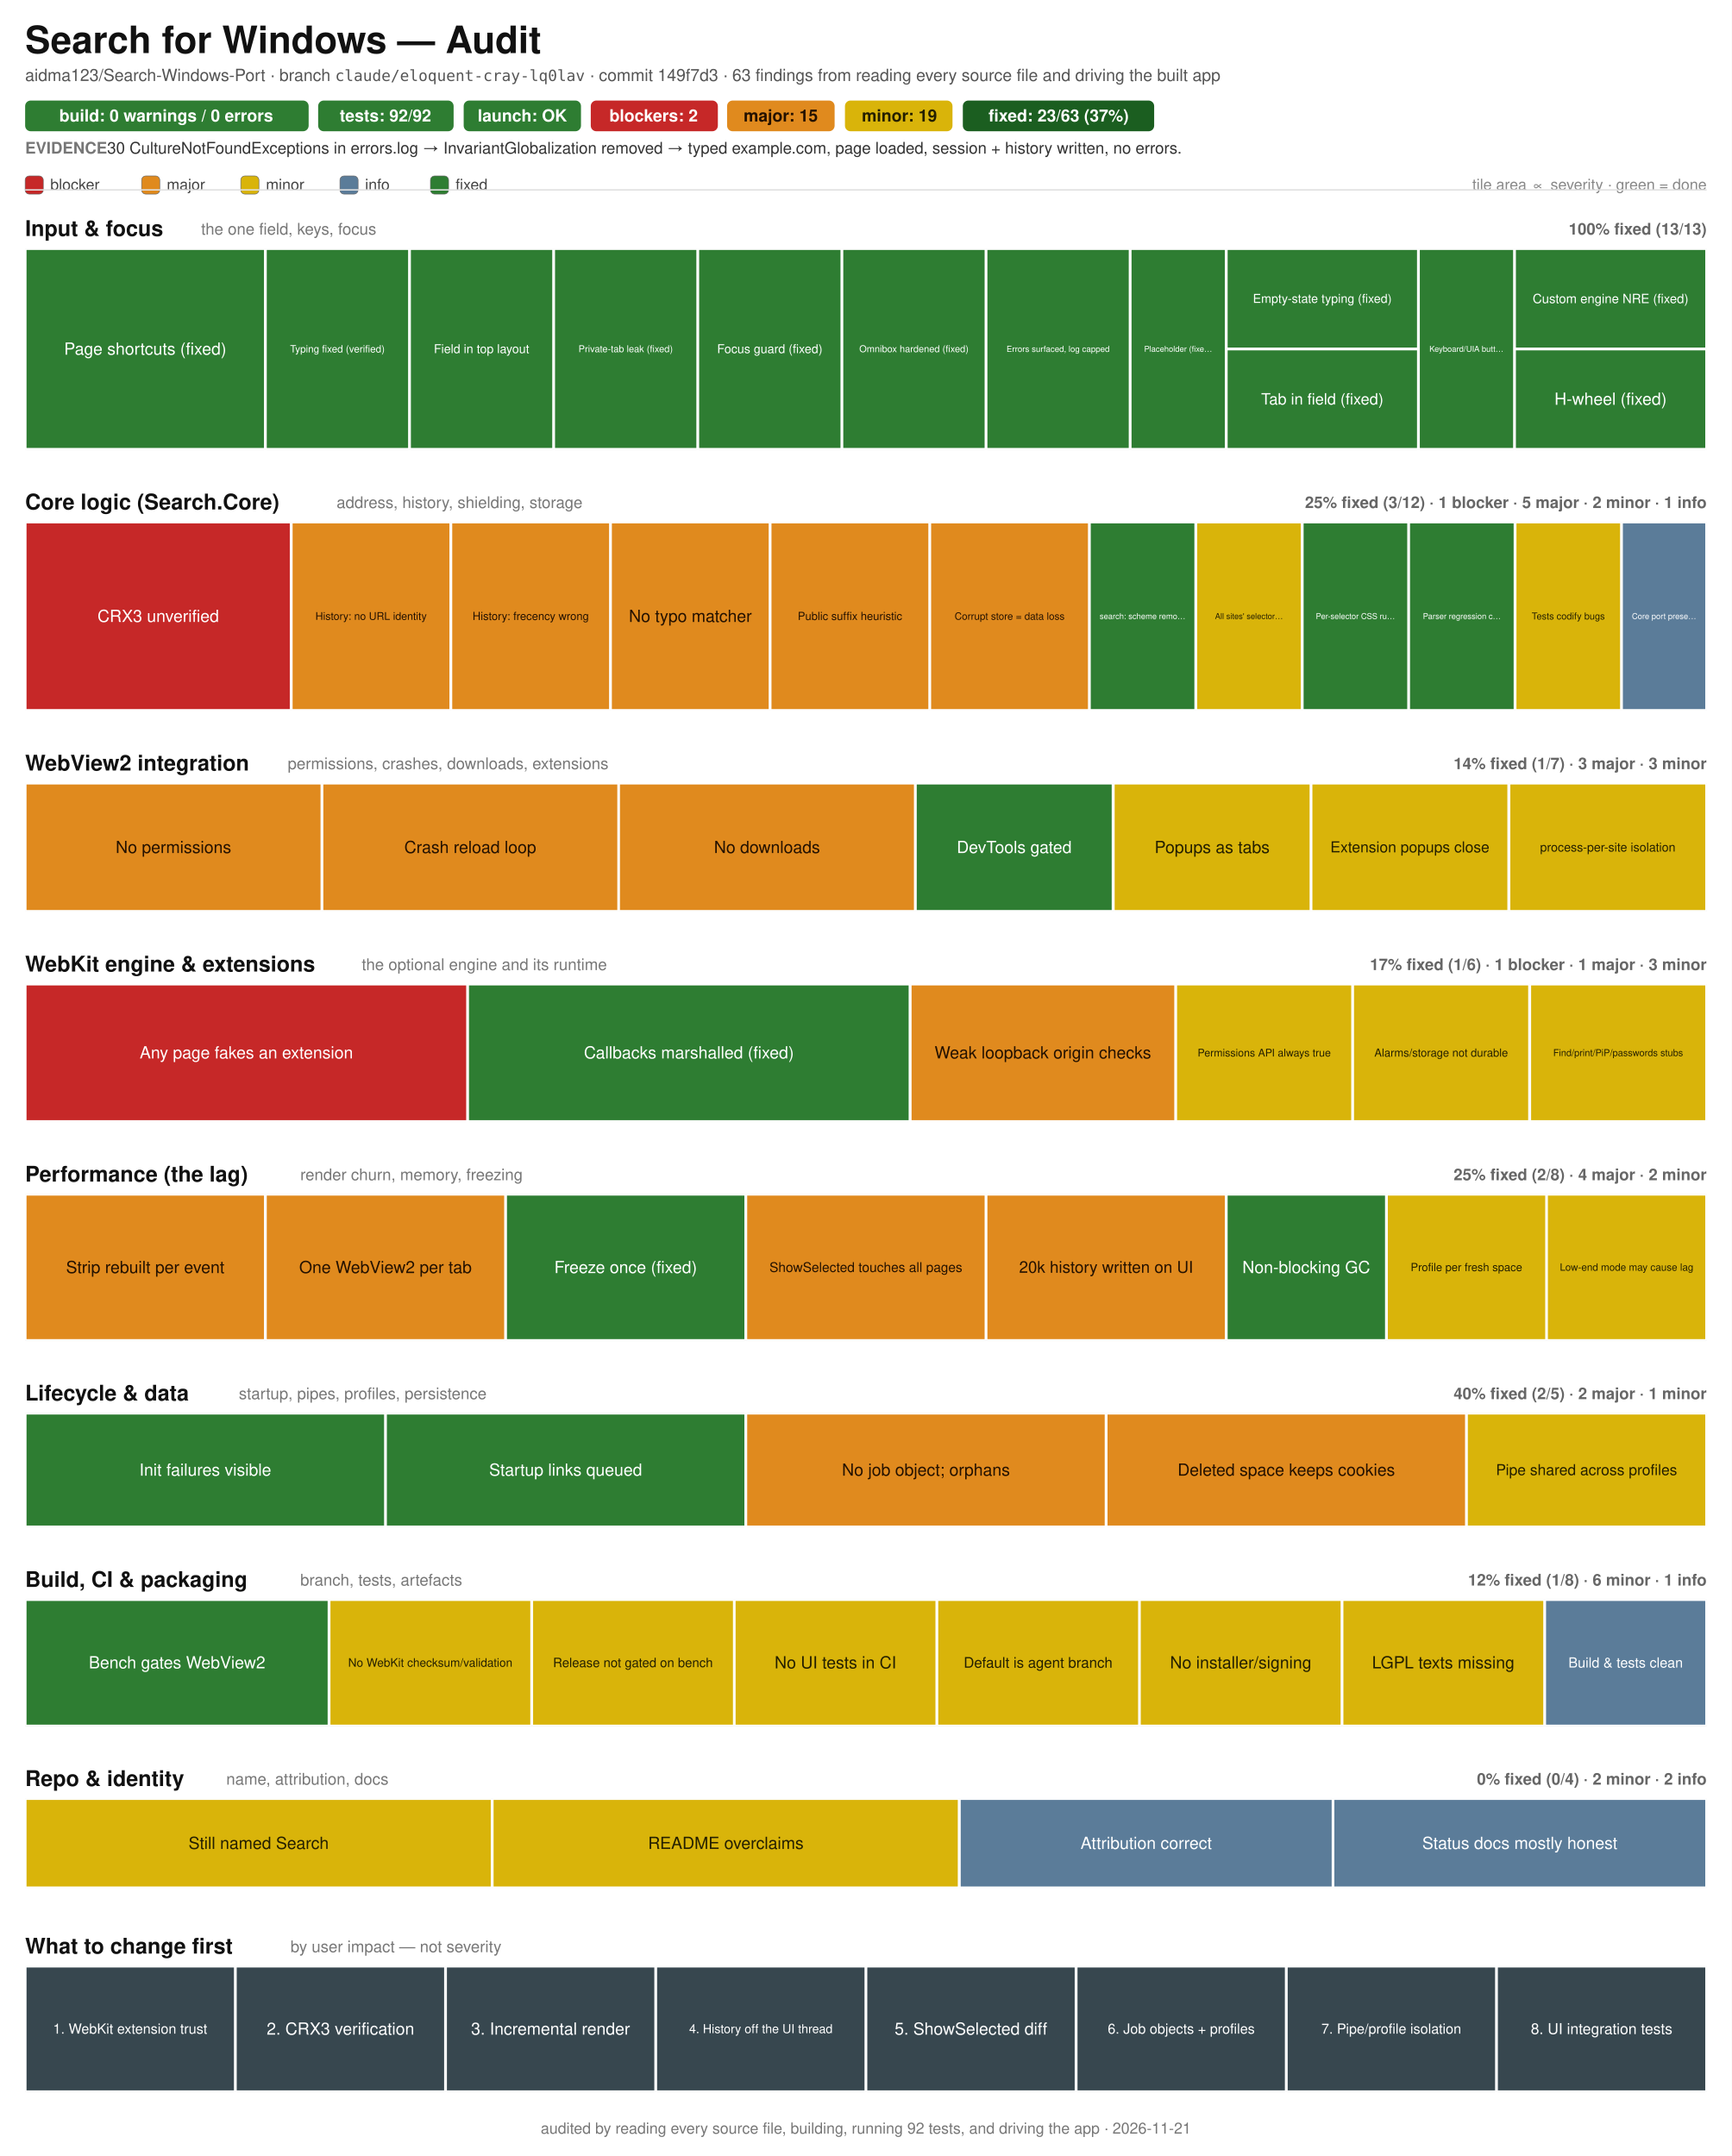
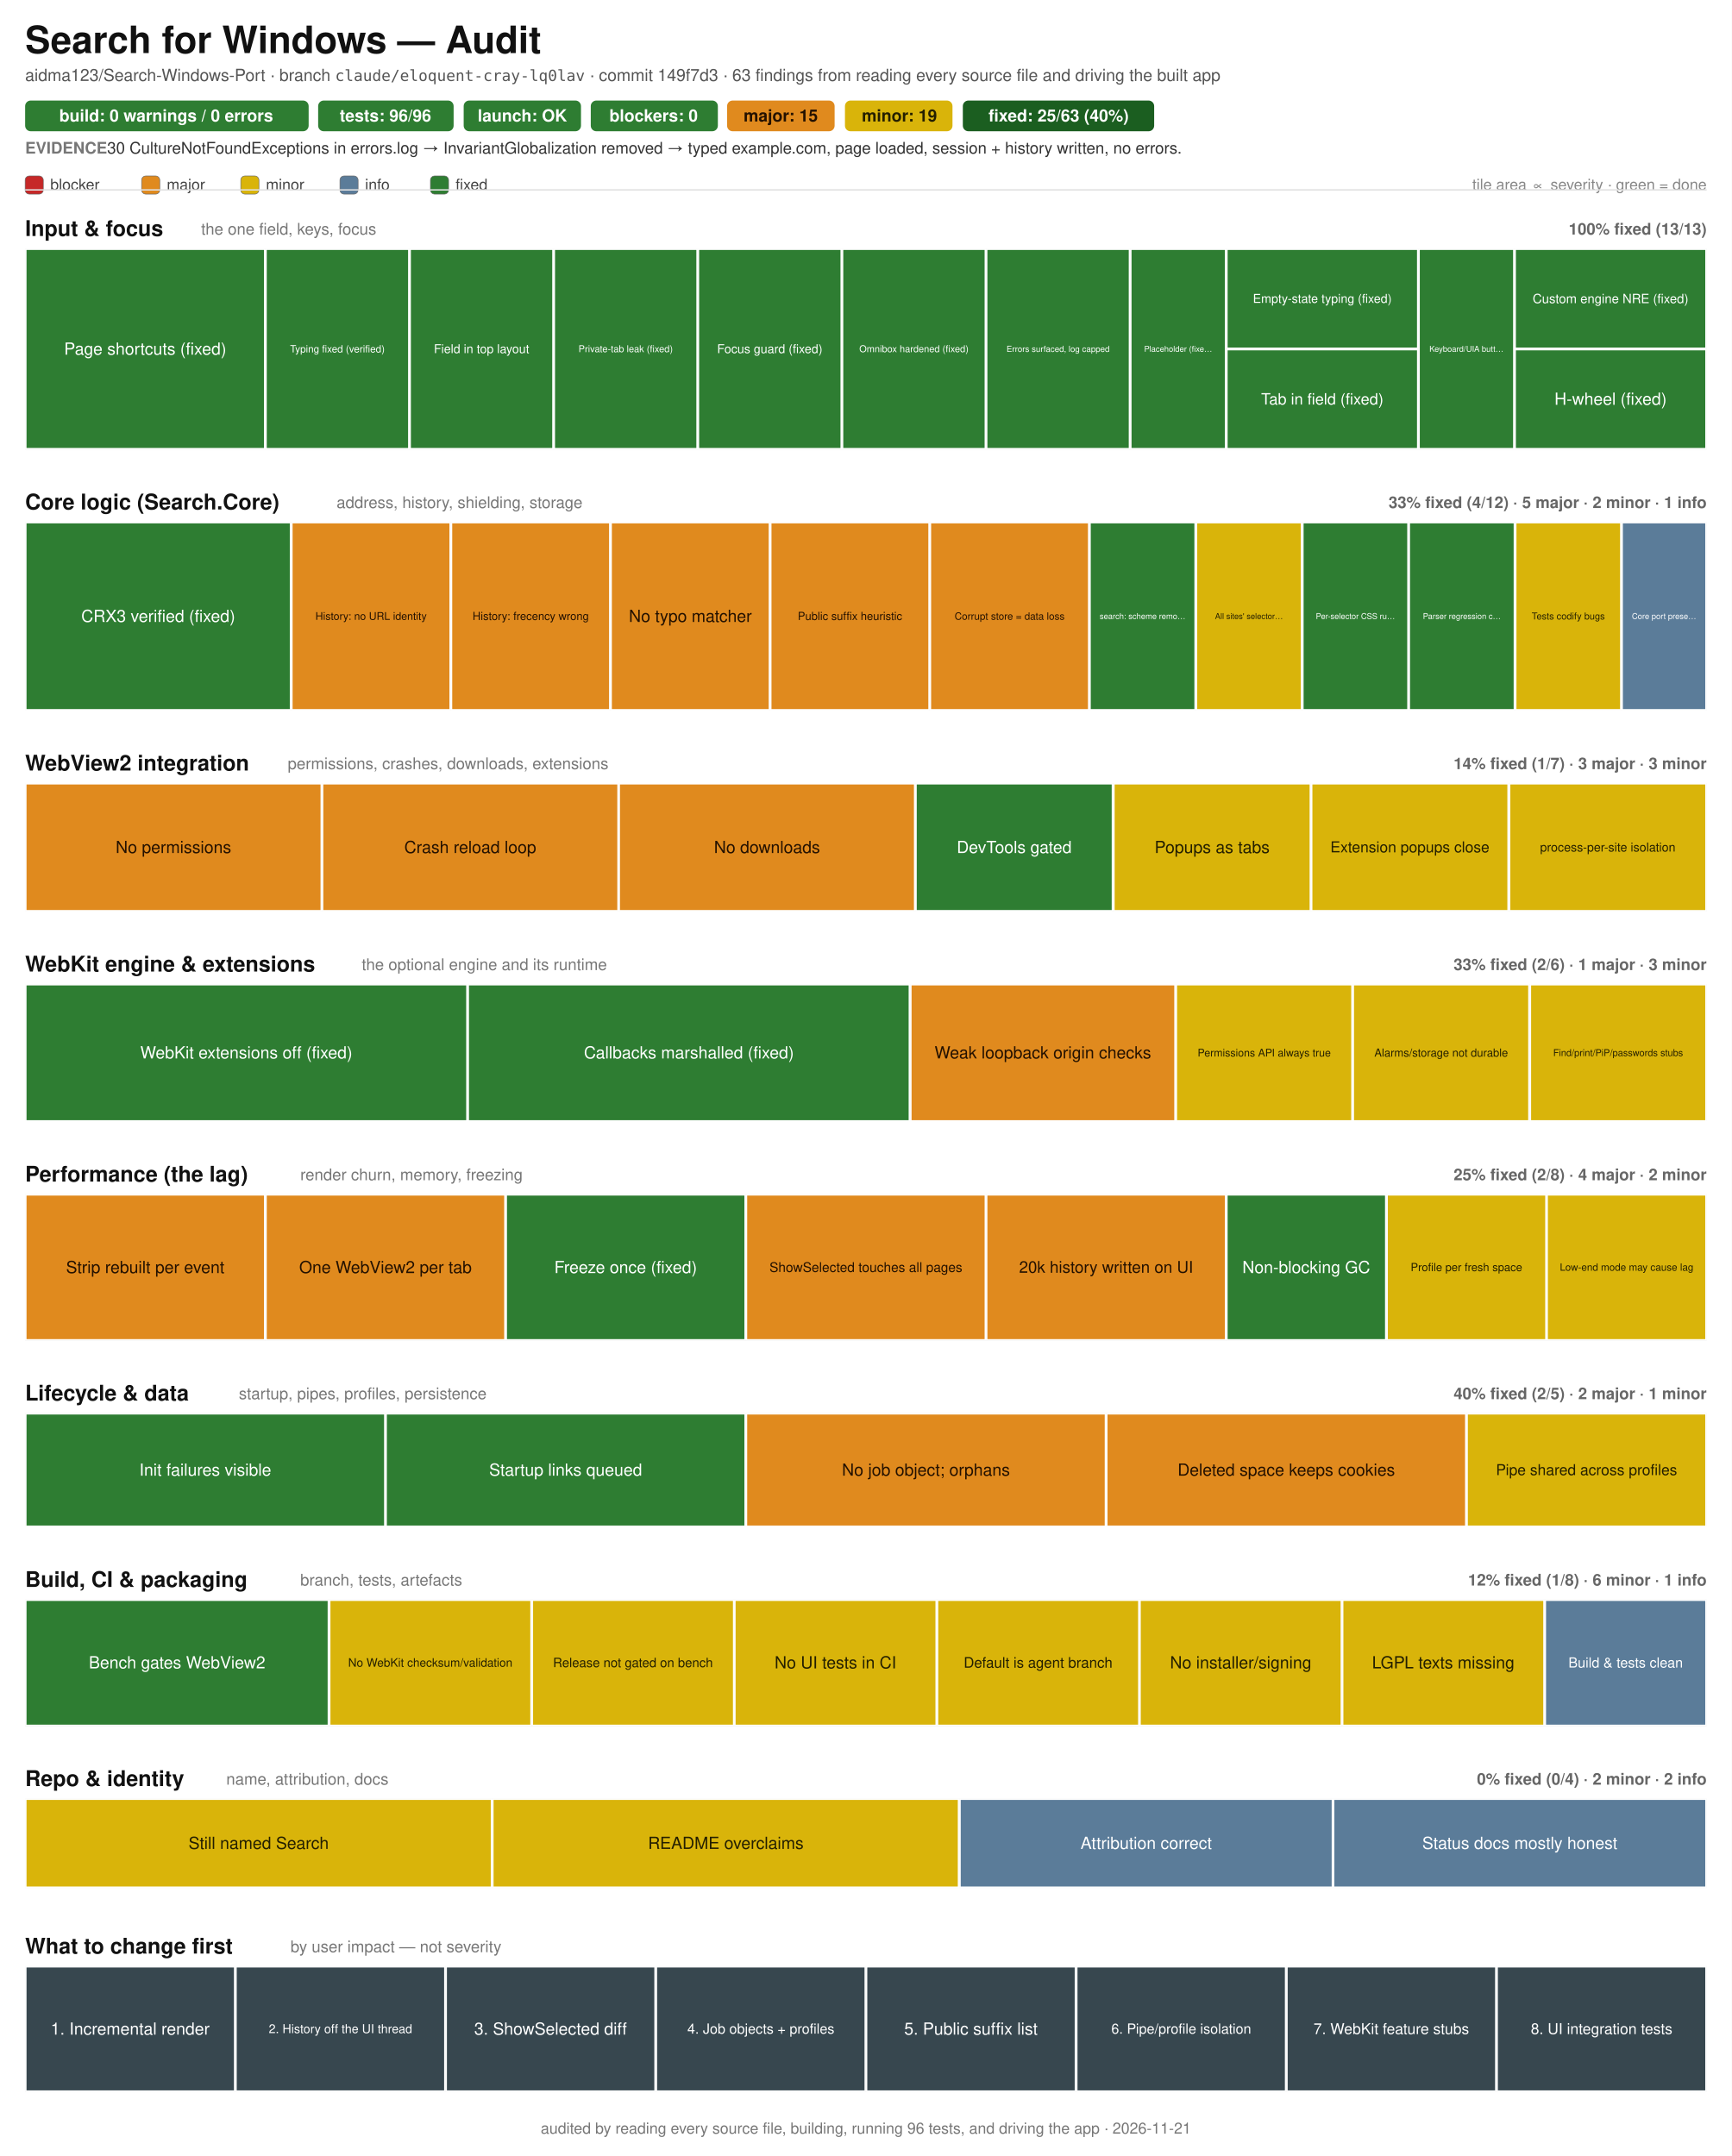
<svg xmlns="http://www.w3.org/2000/svg" width="1240" height="1544" viewBox="0 0 1240 1544" font-family="Segoe UI, Helvetica, Arial, sans-serif">
  <rect width="1240" height="1544" fill="#ffffff" />
  <text x="18" y="38" font-size="27" font-weight="bold" fill="#111">Search for Windows — Audit</text>
  <text x="18" y="58" font-size="12" fill="#555">aidma123/Search-Windows-Port · branch <tspan font-family="Consolas, 'Cascadia Mono', monospace" font-size="11">claude/eloquent-cray-lq0lav</tspan> · commit 149f7d3 · 63 findings from reading every source file and driving the built app</text>
  <rect x="18" y="72" width="203" height="22" rx="4" fill="#2e7d32" />
  <text x="119" y="87" font-size="12" font-weight="bold" fill="#fff" text-anchor="middle">build: 0 warnings / 0 errors</text>
  <rect x="227.8" y="72" width="97" height="22" rx="4" fill="#2e7d32" />
-   <text x="276" y="87" font-size="12" font-weight="bold" fill="#fff" text-anchor="middle">tests: 92/92</text>
+   <text x="276" y="87" font-size="12" font-weight="bold" fill="#fff" text-anchor="middle">tests: 96/96</text>
  <rect x="332.0" y="72" width="84" height="22" rx="4" fill="#2e7d32" />
  <text x="374" y="87" font-size="12" font-weight="bold" fill="#fff" text-anchor="middle">launch: OK</text>
-   <rect x="423.0" y="72" width="91" height="22" rx="4" fill="#c62828" />
-   <text x="468" y="87" font-size="12" font-weight="bold" fill="#fff" text-anchor="middle">blockers: 2</text>
+   <rect x="423.0" y="72" width="91" height="22" rx="4" fill="#2e7d32" />
+   <text x="468" y="87" font-size="12" font-weight="bold" fill="#fff" text-anchor="middle">blockers: 0</text>
  <rect x="520.6" y="72" width="77" height="22" rx="4" fill="#e08a1e" />
  <text x="559" y="87" font-size="12" font-weight="bold" fill="#241100" text-anchor="middle">major: 15</text>
  <rect x="605.0" y="72" width="77" height="22" rx="4" fill="#d9b40a" />
  <text x="644" y="87" font-size="12" font-weight="bold" fill="#241f00" text-anchor="middle">minor: 19</text>
  <rect x="689.4" y="72" width="137" height="22" rx="4" fill="#1b5e20" />
-   <text x="758" y="87" font-size="12" font-weight="bold" fill="#fff" text-anchor="middle">fixed: 23/63 (37%)</text>
+   <text x="758" y="87" font-size="12" font-weight="bold" fill="#fff" text-anchor="middle">fixed: 25/63 (40%)</text>
  <text x="18" y="110" font-size="11.5" fill="#333">
    <tspan font-weight="bold" fill="#777">EVIDENCE  </tspan>30 CultureNotFoundExceptions in errors.log → InvariantGlobalization removed → typed example.com, page loaded, session + history written, no errors.</text>
  <rect x="18" y="126" width="13" height="13" rx="3" fill="#c62828" stroke="#666" stroke-width="0.4" />
  <text x="36" y="136" font-size="11" fill="#444">blocker</text>
  <rect x="101.4" y="126" width="13" height="13" rx="3" fill="#e08a1e" stroke="#666" stroke-width="0.4" />
  <text x="119.4" y="136" font-size="11" fill="#444">major</text>
  <rect x="172.4" y="126" width="13" height="13" rx="3" fill="#d9b40a" stroke="#666" stroke-width="0.4" />
  <text x="190.4" y="136" font-size="11" fill="#444">minor</text>
  <rect x="243.4" y="126" width="13" height="13" rx="3" fill="#5b7c99" stroke="#666" stroke-width="0.4" />
  <text x="261.4" y="136" font-size="11" fill="#444">info</text>
  <rect x="308.2" y="126" width="13" height="13" rx="3" fill="#2e7d32" stroke="#666" stroke-width="0.4" />
  <text x="326.2" y="136" font-size="11" fill="#444">fixed</text>
  <text x="1222" y="136" font-size="11" fill="#888" text-anchor="end">tile area ∝ severity · green = done</text>
  <line x1="18" y1="136" x2="1222" y2="136" stroke="#e0e0e0" />
  <text x="18" y="169" font-size="15.5" font-weight="bold" fill="#111">Input &amp; focus</text>
  <text x="144" y="168" font-size="11.5" fill="#777">the one field, keys, focus</text>
  <text x="1222" y="168" font-size="11.5" font-weight="bold" fill="#666" text-anchor="end">100% fixed (13/13)</text>
  <rect x="18" y="178" width="1204" height="144" fill="#efefef" />
  <rect x="18.5" y="178.5" width="171.0" height="142.8" fill="#2e7d32" stroke="#ffffff" stroke-width="1" />
  <text x="104.0" y="254.0" font-size="12.0" fill="#ffffff" text-anchor="middle">Page shortcuts (fixed)</text>
  <rect x="190.5" y="178.5" width="102.2" height="142.8" fill="#2e7d32" stroke="#ffffff" stroke-width="1" />
  <text x="241.6" y="252.4" font-size="7.2" fill="#ffffff" text-anchor="middle">Typing fixed (verified)</text>
  <rect x="293.7" y="178.5" width="102.2" height="142.8" fill="#2e7d32" stroke="#ffffff" stroke-width="1" />
  <text x="344.8" y="252.9" font-size="8.8" fill="#ffffff" text-anchor="middle">Field in top layout</text>
  <rect x="396.9" y="178.5" width="102.2" height="142.8" fill="#2e7d32" stroke="#ffffff" stroke-width="1" />
  <text x="448.0" y="252.2" font-size="6.8" fill="#ffffff" text-anchor="middle">Private-tab leak (fixed)</text>
  <rect x="500.1" y="178.5" width="102.2" height="142.8" fill="#2e7d32" stroke="#ffffff" stroke-width="1" />
  <text x="551.2" y="252.9" font-size="8.8" fill="#ffffff" text-anchor="middle">Focus guard (fixed)</text>
  <rect x="603.3" y="178.5" width="102.2" height="142.8" fill="#2e7d32" stroke="#ffffff" stroke-width="1" />
  <text x="654.4" y="252.2" font-size="6.8" fill="#ffffff" text-anchor="middle">Omnibox hardened (fixed)</text>
  <rect x="706.5" y="178.5" width="102.2" height="142.8" fill="#2e7d32" stroke="#ffffff" stroke-width="1" />
  <text x="757.6" y="252.0" font-size="6.0" fill="#ffffff" text-anchor="middle">Errors surfaced, log capped</text>
  <rect x="809.7" y="178.5" width="67.8" height="142.8" fill="#2e7d32" stroke="#ffffff" stroke-width="1" />
  <text x="843.6" y="251.9" font-size="5.8" fill="#ffffff" text-anchor="middle">Placeholder (fixe…</text>
  <rect x="878.5" y="178.5" width="136.6" height="70.9" fill="#2e7d32" stroke="#ffffff" stroke-width="1" />
  <text x="946.8" y="216.9" font-size="8.8" fill="#ffffff" text-anchor="middle">Empty-state typing (fixed)</text>
  <rect x="878.5" y="250.4" width="136.6" height="70.9" fill="#2e7d32" stroke="#ffffff" stroke-width="1" />
  <text x="946.8" y="289.7" font-size="11.2" fill="#ffffff" text-anchor="middle">Tab in field (fixed)</text>
  <rect x="1016.1" y="178.5" width="67.8" height="142.8" fill="#2e7d32" stroke="#ffffff" stroke-width="1" />
  <text x="1050.0" y="251.9" font-size="5.8" fill="#ffffff" text-anchor="middle">Keyboard/UIA butt…</text>
  <rect x="1084.9" y="178.5" width="136.6" height="70.9" fill="#2e7d32" stroke="#ffffff" stroke-width="1" />
  <text x="1153.2" y="217.1" font-size="9.2" fill="#ffffff" text-anchor="middle">Custom engine NRE (fixed)</text>
  <rect x="1084.9" y="250.4" width="136.6" height="70.9" fill="#2e7d32" stroke="#ffffff" stroke-width="1" />
  <text x="1153.2" y="289.9" font-size="12.0" fill="#ffffff" text-anchor="middle">H-wheel (fixed)</text>
  <text x="18" y="364.822" font-size="15.5" font-weight="bold" fill="#111">Core logic (Search.Core)</text>
  <text x="241" y="363.822" font-size="11.5" fill="#777">address, history, shielding, storage</text>
-   <text x="1222" y="363.822" font-size="11.5" font-weight="bold" fill="#666" text-anchor="end">25% fixed (3/12) · 1 blocker · 5 major · 2 minor · 1 info</text>
+   <text x="1222" y="363.822" font-size="11.5" font-weight="bold" fill="#666" text-anchor="end">33% fixed (4/12) · 5 major · 2 minor · 1 info</text>
  <rect x="18" y="373.822" width="1204" height="135" fill="#efefef" />
-   <rect x="18.5" y="374.3" width="189.5" height="134.0" fill="#c62828" stroke="#ffffff" stroke-width="1" />
-   <text x="113.3" y="445.4" font-size="12.0" fill="#ffffff" text-anchor="middle">CRX3 unverified</text>
+   <rect x="18.5" y="374.3" width="189.5" height="134.0" fill="#2e7d32" stroke="#ffffff" stroke-width="1" />
+   <text x="113.3" y="445.4" font-size="12.0" fill="#ffffff" text-anchor="middle">CRX3 verified (fixed)</text>
  <rect x="209.0" y="374.3" width="113.3" height="134.0" fill="#e08a1e" stroke="#ffffff" stroke-width="1" />
  <text x="265.7" y="443.9" font-size="7.6" fill="#241100" text-anchor="middle">History: no URL identity</text>
  <rect x="323.3" y="374.3" width="113.3" height="134.0" fill="#e08a1e" stroke="#ffffff" stroke-width="1" />
  <text x="380.0" y="444.0" font-size="8.0" fill="#241100" text-anchor="middle">History: frecency wrong</text>
  <rect x="437.6" y="374.3" width="113.3" height="134.0" fill="#e08a1e" stroke="#ffffff" stroke-width="1" />
  <text x="494.3" y="445.4" font-size="12.0" fill="#241100" text-anchor="middle">No typo matcher</text>
  <rect x="551.9" y="374.3" width="113.3" height="134.0" fill="#e08a1e" stroke="#ffffff" stroke-width="1" />
  <text x="608.6" y="444.0" font-size="8.0" fill="#241100" text-anchor="middle">Public suffix heuristic</text>
  <rect x="666.2" y="374.3" width="113.3" height="134.0" fill="#e08a1e" stroke="#ffffff" stroke-width="1" />
  <text x="722.9" y="443.8" font-size="7.2" fill="#241100" text-anchor="middle">Corrupt store = data loss</text>
  <rect x="780.5" y="374.3" width="75.2" height="134.0" fill="#2e7d32" stroke="#ffffff" stroke-width="1" />
  <text x="818.1" y="443.3" font-size="5.8" fill="#ffffff" text-anchor="middle">search: scheme remo…</text>
  <rect x="856.7" y="374.3" width="75.2" height="134.0" fill="#d9b40a" stroke="#ffffff" stroke-width="1" />
  <text x="894.3" y="443.3" font-size="5.8" fill="#241f00" text-anchor="middle">All sites' selector…</text>
  <rect x="932.9" y="374.3" width="75.2" height="134.0" fill="#2e7d32" stroke="#ffffff" stroke-width="1" />
  <text x="970.5" y="443.3" font-size="5.8" fill="#ffffff" text-anchor="middle">Per-selector CSS ru…</text>
  <rect x="1009.1" y="374.3" width="75.2" height="134.0" fill="#2e7d32" stroke="#ffffff" stroke-width="1" />
  <text x="1046.7" y="443.3" font-size="5.8" fill="#ffffff" text-anchor="middle">Parser regression c…</text>
  <rect x="1085.3" y="374.3" width="75.2" height="134.0" fill="#d9b40a" stroke="#ffffff" stroke-width="1" />
  <text x="1122.9" y="443.6" font-size="6.8" fill="#241f00" text-anchor="middle">Tests codify bugs</text>
  <rect x="1161.5" y="374.3" width="60.0" height="134.0" fill="#5b7c99" stroke="#ffffff" stroke-width="1" />
  <text x="1191.5" y="443.3" font-size="5.8" fill="#ffffff" text-anchor="middle">Core port prese…</text>
  <text x="18" y="551.815" font-size="15.5" font-weight="bold" fill="#111">WebView2 integration</text>
  <text x="206" y="550.815" font-size="11.5" fill="#777">permissions, crashes, downloads, extensions</text>
  <text x="1222" y="550.815" font-size="11.5" font-weight="bold" fill="#666" text-anchor="end">14% fixed (1/7) · 3 major · 3 minor</text>
  <rect x="18" y="560.815" width="1204" height="92" fill="#efefef" />
  <rect x="18.5" y="561.3" width="211.5" height="90.9" fill="#e08a1e" stroke="#ffffff" stroke-width="1" />
  <text x="124.2" y="610.9" font-size="12.0" fill="#241100" text-anchor="middle">No permissions</text>
  <rect x="231.0" y="561.3" width="211.5" height="90.9" fill="#e08a1e" stroke="#ffffff" stroke-width="1" />
  <text x="336.7" y="610.9" font-size="12.0" fill="#241100" text-anchor="middle">Crash reload loop</text>
  <rect x="443.4" y="561.3" width="211.5" height="90.9" fill="#e08a1e" stroke="#ffffff" stroke-width="1" />
  <text x="549.2" y="610.9" font-size="12.0" fill="#241100" text-anchor="middle">No downloads</text>
  <rect x="655.9" y="561.3" width="140.6" height="90.9" fill="#2e7d32" stroke="#ffffff" stroke-width="1" />
  <text x="726.2" y="610.9" font-size="12.0" fill="#ffffff" text-anchor="middle">DevTools gated</text>
  <rect x="797.6" y="561.3" width="140.6" height="90.9" fill="#d9b40a" stroke="#ffffff" stroke-width="1" />
  <text x="867.9" y="610.9" font-size="12.0" fill="#241f00" text-anchor="middle">Popups as tabs</text>
  <rect x="939.2" y="561.3" width="140.6" height="90.9" fill="#d9b40a" stroke="#ffffff" stroke-width="1" />
  <text x="1009.5" y="610.4" font-size="10.8" fill="#241f00" text-anchor="middle">Extension popups close</text>
  <rect x="1080.9" y="561.3" width="140.6" height="90.9" fill="#d9b40a" stroke="#ffffff" stroke-width="1" />
  <text x="1151.2" y="609.8" font-size="8.8" fill="#241f00" text-anchor="middle">process-per-site isolation</text>
  <text x="18" y="695.729" font-size="15.5" font-weight="bold" fill="#111">WebKit engine &amp; extensions</text>
  <text x="259" y="694.729" font-size="11.5" fill="#777">the optional engine and its runtime</text>
-   <text x="1222" y="694.729" font-size="11.5" font-weight="bold" fill="#666" text-anchor="end">17% fixed (1/6) · 1 blocker · 1 major · 3 minor</text>
+   <text x="1222" y="694.729" font-size="11.5" font-weight="bold" fill="#666" text-anchor="end">33% fixed (2/6) · 1 major · 3 minor</text>
  <rect x="18" y="704.729" width="1204" height="98" fill="#efefef" />
-   <rect x="18.5" y="705.2" width="315.8" height="97.5" fill="#c62828" stroke="#ffffff" stroke-width="1" />
-   <text x="176.4" y="758.0" font-size="12.0" fill="#ffffff" text-anchor="middle">Any page fakes an extension</text>
+   <rect x="18.5" y="705.2" width="315.8" height="97.5" fill="#2e7d32" stroke="#ffffff" stroke-width="1" />
+   <text x="176.4" y="758.0" font-size="12.0" fill="#ffffff" text-anchor="middle">WebKit extensions off (fixed)</text>
  <rect x="335.3" y="705.2" width="315.8" height="97.5" fill="#2e7d32" stroke="#ffffff" stroke-width="1" />
  <text x="493.3" y="758.0" font-size="12.0" fill="#ffffff" text-anchor="middle">Callbacks marshalled (fixed)</text>
  <rect x="652.2" y="705.2" width="189.1" height="97.5" fill="#e08a1e" stroke="#ffffff" stroke-width="1" />
  <text x="746.7" y="758.0" font-size="12.0" fill="#241100" text-anchor="middle">Weak loopback origin checks</text>
  <rect x="842.3" y="705.2" width="125.7" height="97.5" fill="#d9b40a" stroke="#ffffff" stroke-width="1" />
  <text x="905.2" y="756.6" font-size="7.6" fill="#241f00" text-anchor="middle">Permissions API always true</text>
  <rect x="969.0" y="705.2" width="125.7" height="97.5" fill="#d9b40a" stroke="#ffffff" stroke-width="1" />
  <text x="1031.9" y="756.7" font-size="8.0" fill="#241f00" text-anchor="middle">Alarms/storage not durable</text>
  <rect x="1095.8" y="705.2" width="125.7" height="97.5" fill="#d9b40a" stroke="#ffffff" stroke-width="1" />
  <text x="1158.6" y="756.3" font-size="6.8" fill="#241f00" text-anchor="middle">Find/print/PiP/passwords stubs</text>
  <text x="18" y="846.205" font-size="15.5" font-weight="bold" fill="#111">Performance (the lag)</text>
  <text x="215" y="845.205" font-size="11.5" fill="#777">render churn, memory, freezing</text>
  <text x="1222" y="845.205" font-size="11.5" font-weight="bold" fill="#666" text-anchor="end">25% fixed (2/8) · 4 major · 2 minor</text>
  <rect x="18" y="855.205" width="1204" height="105" fill="#efefef" />
  <rect x="18.5" y="855.7" width="171.0" height="103.8" fill="#e08a1e" stroke="#ffffff" stroke-width="1" />
  <text x="104.0" y="911.7" font-size="12.0" fill="#241100" text-anchor="middle">Strip rebuilt per event</text>
  <rect x="190.5" y="855.7" width="171.0" height="103.8" fill="#e08a1e" stroke="#ffffff" stroke-width="1" />
  <text x="276.0" y="911.7" font-size="12.0" fill="#241100" text-anchor="middle">One WebView2 per tab</text>
  <rect x="362.5" y="855.7" width="171.0" height="103.8" fill="#2e7d32" stroke="#ffffff" stroke-width="1" />
  <text x="448.0" y="911.7" font-size="12.0" fill="#ffffff" text-anchor="middle">Freeze once (fixed)</text>
  <rect x="534.5" y="855.7" width="171.0" height="103.8" fill="#e08a1e" stroke="#ffffff" stroke-width="1" />
  <text x="620.0" y="910.9" font-size="9.6" fill="#241100" text-anchor="middle">ShowSelected touches all pages</text>
  <rect x="706.5" y="855.7" width="171.0" height="103.8" fill="#e08a1e" stroke="#ffffff" stroke-width="1" />
  <text x="792.0" y="911.5" font-size="11.6" fill="#241100" text-anchor="middle">20k history written on UI</text>
  <rect x="878.5" y="855.7" width="113.7" height="103.8" fill="#2e7d32" stroke="#ffffff" stroke-width="1" />
  <text x="935.3" y="911.7" font-size="12.0" fill="#ffffff" text-anchor="middle">Non-blocking GC</text>
  <rect x="993.2" y="855.7" width="113.7" height="103.8" fill="#d9b40a" stroke="#ffffff" stroke-width="1" />
  <text x="1050.0" y="910.3" font-size="8.0" fill="#241f00" text-anchor="middle">Profile per fresh space</text>
  <rect x="1107.8" y="855.7" width="113.7" height="103.8" fill="#d9b40a" stroke="#ffffff" stroke-width="1" />
  <text x="1164.7" y="910.0" font-size="7.2" fill="#241f00" text-anchor="middle">Low-end mode may cause lag</text>
  <text x="18" y="1002.986" font-size="15.5" font-weight="bold" fill="#111">Lifecycle &amp; data</text>
  <text x="171" y="1001.986" font-size="11.5" fill="#777">startup, pipes, profiles, persistence</text>
  <text x="1222" y="1001.986" font-size="11.5" font-weight="bold" fill="#666" text-anchor="end">40% fixed (2/5) · 2 major · 1 minor</text>
  <rect x="18" y="1011.986" width="1204" height="81" fill="#efefef" />
  <rect x="18.5" y="1012.5" width="257.0" height="80.5" fill="#2e7d32" stroke="#ffffff" stroke-width="1" />
  <text x="147.0" y="1056.8" font-size="12.0" fill="#ffffff" text-anchor="middle">Init failures visible</text>
  <rect x="276.5" y="1012.5" width="257.0" height="80.5" fill="#2e7d32" stroke="#ffffff" stroke-width="1" />
  <text x="405.0" y="1056.8" font-size="12.0" fill="#ffffff" text-anchor="middle">Startup links queued</text>
  <rect x="534.5" y="1012.5" width="257.0" height="80.5" fill="#e08a1e" stroke="#ffffff" stroke-width="1" />
  <text x="663.0" y="1056.8" font-size="12.0" fill="#241100" text-anchor="middle">No job object; orphans</text>
  <rect x="792.5" y="1012.5" width="257.0" height="80.5" fill="#e08a1e" stroke="#ffffff" stroke-width="1" />
  <text x="921.0" y="1056.8" font-size="12.0" fill="#241100" text-anchor="middle">Deleted space keeps cookies</text>
  <rect x="1050.5" y="1012.5" width="171.0" height="80.5" fill="#d9b40a" stroke="#ffffff" stroke-width="1" />
  <text x="1136.0" y="1056.4" font-size="10.8" fill="#241f00" text-anchor="middle">Pipe shared across profiles</text>
  <text x="18" y="1136.475" font-size="15.5" font-weight="bold" fill="#111">Build, CI &amp; packaging</text>
  <text x="215" y="1135.475" font-size="11.5" fill="#777">branch, tests, artefacts</text>
  <text x="1222" y="1135.475" font-size="11.5" font-weight="bold" fill="#666" text-anchor="end">12% fixed (1/8) · 6 minor · 1 info</text>
  <rect x="18" y="1145.475" width="1204" height="91" fill="#efefef" />
  <rect x="18.5" y="1146.0" width="216.6" height="89.6" fill="#2e7d32" stroke="#ffffff" stroke-width="1" />
  <text x="126.8" y="1194.8" font-size="12.0" fill="#ffffff" text-anchor="middle">Bench gates WebView2</text>
  <rect x="236.1" y="1146.0" width="144.1" height="89.6" fill="#d9b40a" stroke="#ffffff" stroke-width="1" />
  <text x="308.1" y="1193.6" font-size="8.4" fill="#241f00" text-anchor="middle">No WebKit checksum/validation</text>
  <rect x="381.2" y="1146.0" width="144.1" height="89.6" fill="#d9b40a" stroke="#ffffff" stroke-width="1" />
  <text x="453.2" y="1193.9" font-size="9.2" fill="#241f00" text-anchor="middle">Release not gated on bench</text>
  <rect x="526.2" y="1146.0" width="144.1" height="89.6" fill="#d9b40a" stroke="#ffffff" stroke-width="1" />
  <text x="598.2" y="1194.8" font-size="12.0" fill="#241f00" text-anchor="middle">No UI tests in CI</text>
  <rect x="671.3" y="1146.0" width="144.1" height="89.6" fill="#d9b40a" stroke="#ffffff" stroke-width="1" />
  <text x="743.3" y="1194.3" font-size="10.4" fill="#241f00" text-anchor="middle">Default is agent branch</text>
  <rect x="816.3" y="1146.0" width="144.1" height="89.6" fill="#d9b40a" stroke="#ffffff" stroke-width="1" />
  <text x="888.4" y="1194.8" font-size="12.0" fill="#241f00" text-anchor="middle">No installer/signing</text>
  <rect x="961.4" y="1146.0" width="144.1" height="89.6" fill="#d9b40a" stroke="#ffffff" stroke-width="1" />
  <text x="1033.4" y="1194.8" font-size="12.0" fill="#241f00" text-anchor="middle">LGPL texts missing</text>
  <rect x="1106.5" y="1146.0" width="115.0" height="89.6" fill="#5b7c99" stroke="#ffffff" stroke-width="1" />
  <text x="1164.0" y="1194.2" font-size="10.0" fill="#ffffff" text-anchor="middle">Build &amp; tests clean</text>
  <text x="18" y="1279.043" font-size="15.5" font-weight="bold" fill="#111">Repo &amp; identity</text>
  <text x="162" y="1278.043" font-size="11.5" fill="#777">name, attribution, docs</text>
  <text x="1222" y="1278.043" font-size="11.5" font-weight="bold" fill="#666" text-anchor="end">0% fixed (0/4) · 2 minor · 2 info</text>
  <rect x="18" y="1288.043" width="1204" height="64" fill="#efefef" />
  <rect x="18.5" y="1288.5" width="333.4" height="63.0" fill="#d9b40a" stroke="#ffffff" stroke-width="1" />
  <text x="185.2" y="1324.1" font-size="12.0" fill="#241f00" text-anchor="middle">Still named Search</text>
  <rect x="352.9" y="1288.5" width="333.4" height="63.0" fill="#d9b40a" stroke="#ffffff" stroke-width="1" />
  <text x="519.7" y="1324.1" font-size="12.0" fill="#241f00" text-anchor="middle">README overclaims</text>
  <rect x="687.4" y="1288.5" width="266.6" height="63.0" fill="#5b7c99" stroke="#ffffff" stroke-width="1" />
  <text x="820.7" y="1324.1" font-size="12.0" fill="#ffffff" text-anchor="middle">Attribution correct</text>
  <rect x="954.9" y="1288.5" width="266.6" height="63.0" fill="#5b7c99" stroke="#ffffff" stroke-width="1" />
  <text x="1088.2" y="1324.1" font-size="12.0" fill="#ffffff" text-anchor="middle">Status docs mostly honest</text>
  <text x="18" y="1399.043" font-size="15.5" font-weight="bold" fill="#111">What to change first</text>
  <text x="208" y="1398.043" font-size="11.5" fill="#777">by user impact — not severity</text>
  <rect x="18" y="1408.043" width="1204" height="90" fill="#ececec" />
  <rect x="18.5" y="1408.5" width="149.5" height="89.0" fill="#37474f" stroke="#ffffff" stroke-width="1" />
-   <text x="93.2" y="1456.4" font-size="10.0" fill="#ffffff" text-anchor="middle">1. WebKit extension trust</text>
+   <text x="93.2" y="1457.1" font-size="12.0" fill="#ffffff" text-anchor="middle">1. Incremental render</text>
  <rect x="169.0" y="1408.5" width="149.5" height="89.0" fill="#37474f" stroke="#ffffff" stroke-width="1" />
-   <text x="243.8" y="1457.1" font-size="12.0" fill="#ffffff" text-anchor="middle">2. CRX3 verification</text>
+   <text x="243.8" y="1456.0" font-size="8.8" fill="#ffffff" text-anchor="middle">2. History off the UI thread</text>
  <rect x="319.5" y="1408.5" width="149.5" height="89.0" fill="#37474f" stroke="#ffffff" stroke-width="1" />
-   <text x="394.2" y="1457.1" font-size="12.0" fill="#ffffff" text-anchor="middle">3. Incremental render</text>
+   <text x="394.2" y="1457.1" font-size="12.0" fill="#ffffff" text-anchor="middle">3. ShowSelected diff</text>
  <rect x="470.0" y="1408.5" width="149.5" height="89.0" fill="#37474f" stroke="#ffffff" stroke-width="1" />
-   <text x="544.8" y="1456.0" font-size="8.8" fill="#ffffff" text-anchor="middle">4. History off the UI thread</text>
+   <text x="544.8" y="1456.4" font-size="10.0" fill="#ffffff" text-anchor="middle">4. Job objects + profiles</text>
  <rect x="620.5" y="1408.5" width="149.5" height="89.0" fill="#37474f" stroke="#ffffff" stroke-width="1" />
-   <text x="695.2" y="1457.1" font-size="12.0" fill="#ffffff" text-anchor="middle">5. ShowSelected diff</text>
+   <text x="695.2" y="1457.1" font-size="12.0" fill="#ffffff" text-anchor="middle">5. Public suffix list</text>
  <rect x="771.0" y="1408.5" width="149.5" height="89.0" fill="#37474f" stroke="#ffffff" stroke-width="1" />
-   <text x="845.8" y="1456.4" font-size="10.0" fill="#ffffff" text-anchor="middle">6. Job objects + profiles</text>
+   <text x="845.8" y="1456.4" font-size="10.0" fill="#ffffff" text-anchor="middle">6. Pipe/profile isolation</text>
  <rect x="921.5" y="1408.5" width="149.5" height="89.0" fill="#37474f" stroke="#ffffff" stroke-width="1" />
-   <text x="996.2" y="1456.4" font-size="10.0" fill="#ffffff" text-anchor="middle">7. Pipe/profile isolation</text>
+   <text x="996.2" y="1456.7" font-size="10.8" fill="#ffffff" text-anchor="middle">7. WebKit feature stubs</text>
  <rect x="1072.0" y="1408.5" width="149.5" height="89.0" fill="#37474f" stroke="#ffffff" stroke-width="1" />
  <text x="1146.8" y="1456.7" font-size="10.8" fill="#ffffff" text-anchor="middle">8. UI integration tests</text>
-   <text x="620.0" y="1528" font-size="11" fill="#777" text-anchor="middle">audited by reading every source file, building, running 92 tests, and driving the app · 2026-11-21</text>
+   <text x="620.0" y="1528" font-size="11" fill="#777" text-anchor="middle">audited by reading every source file, building, running 96 tests, and driving the app · 2026-11-21</text>
</svg>
